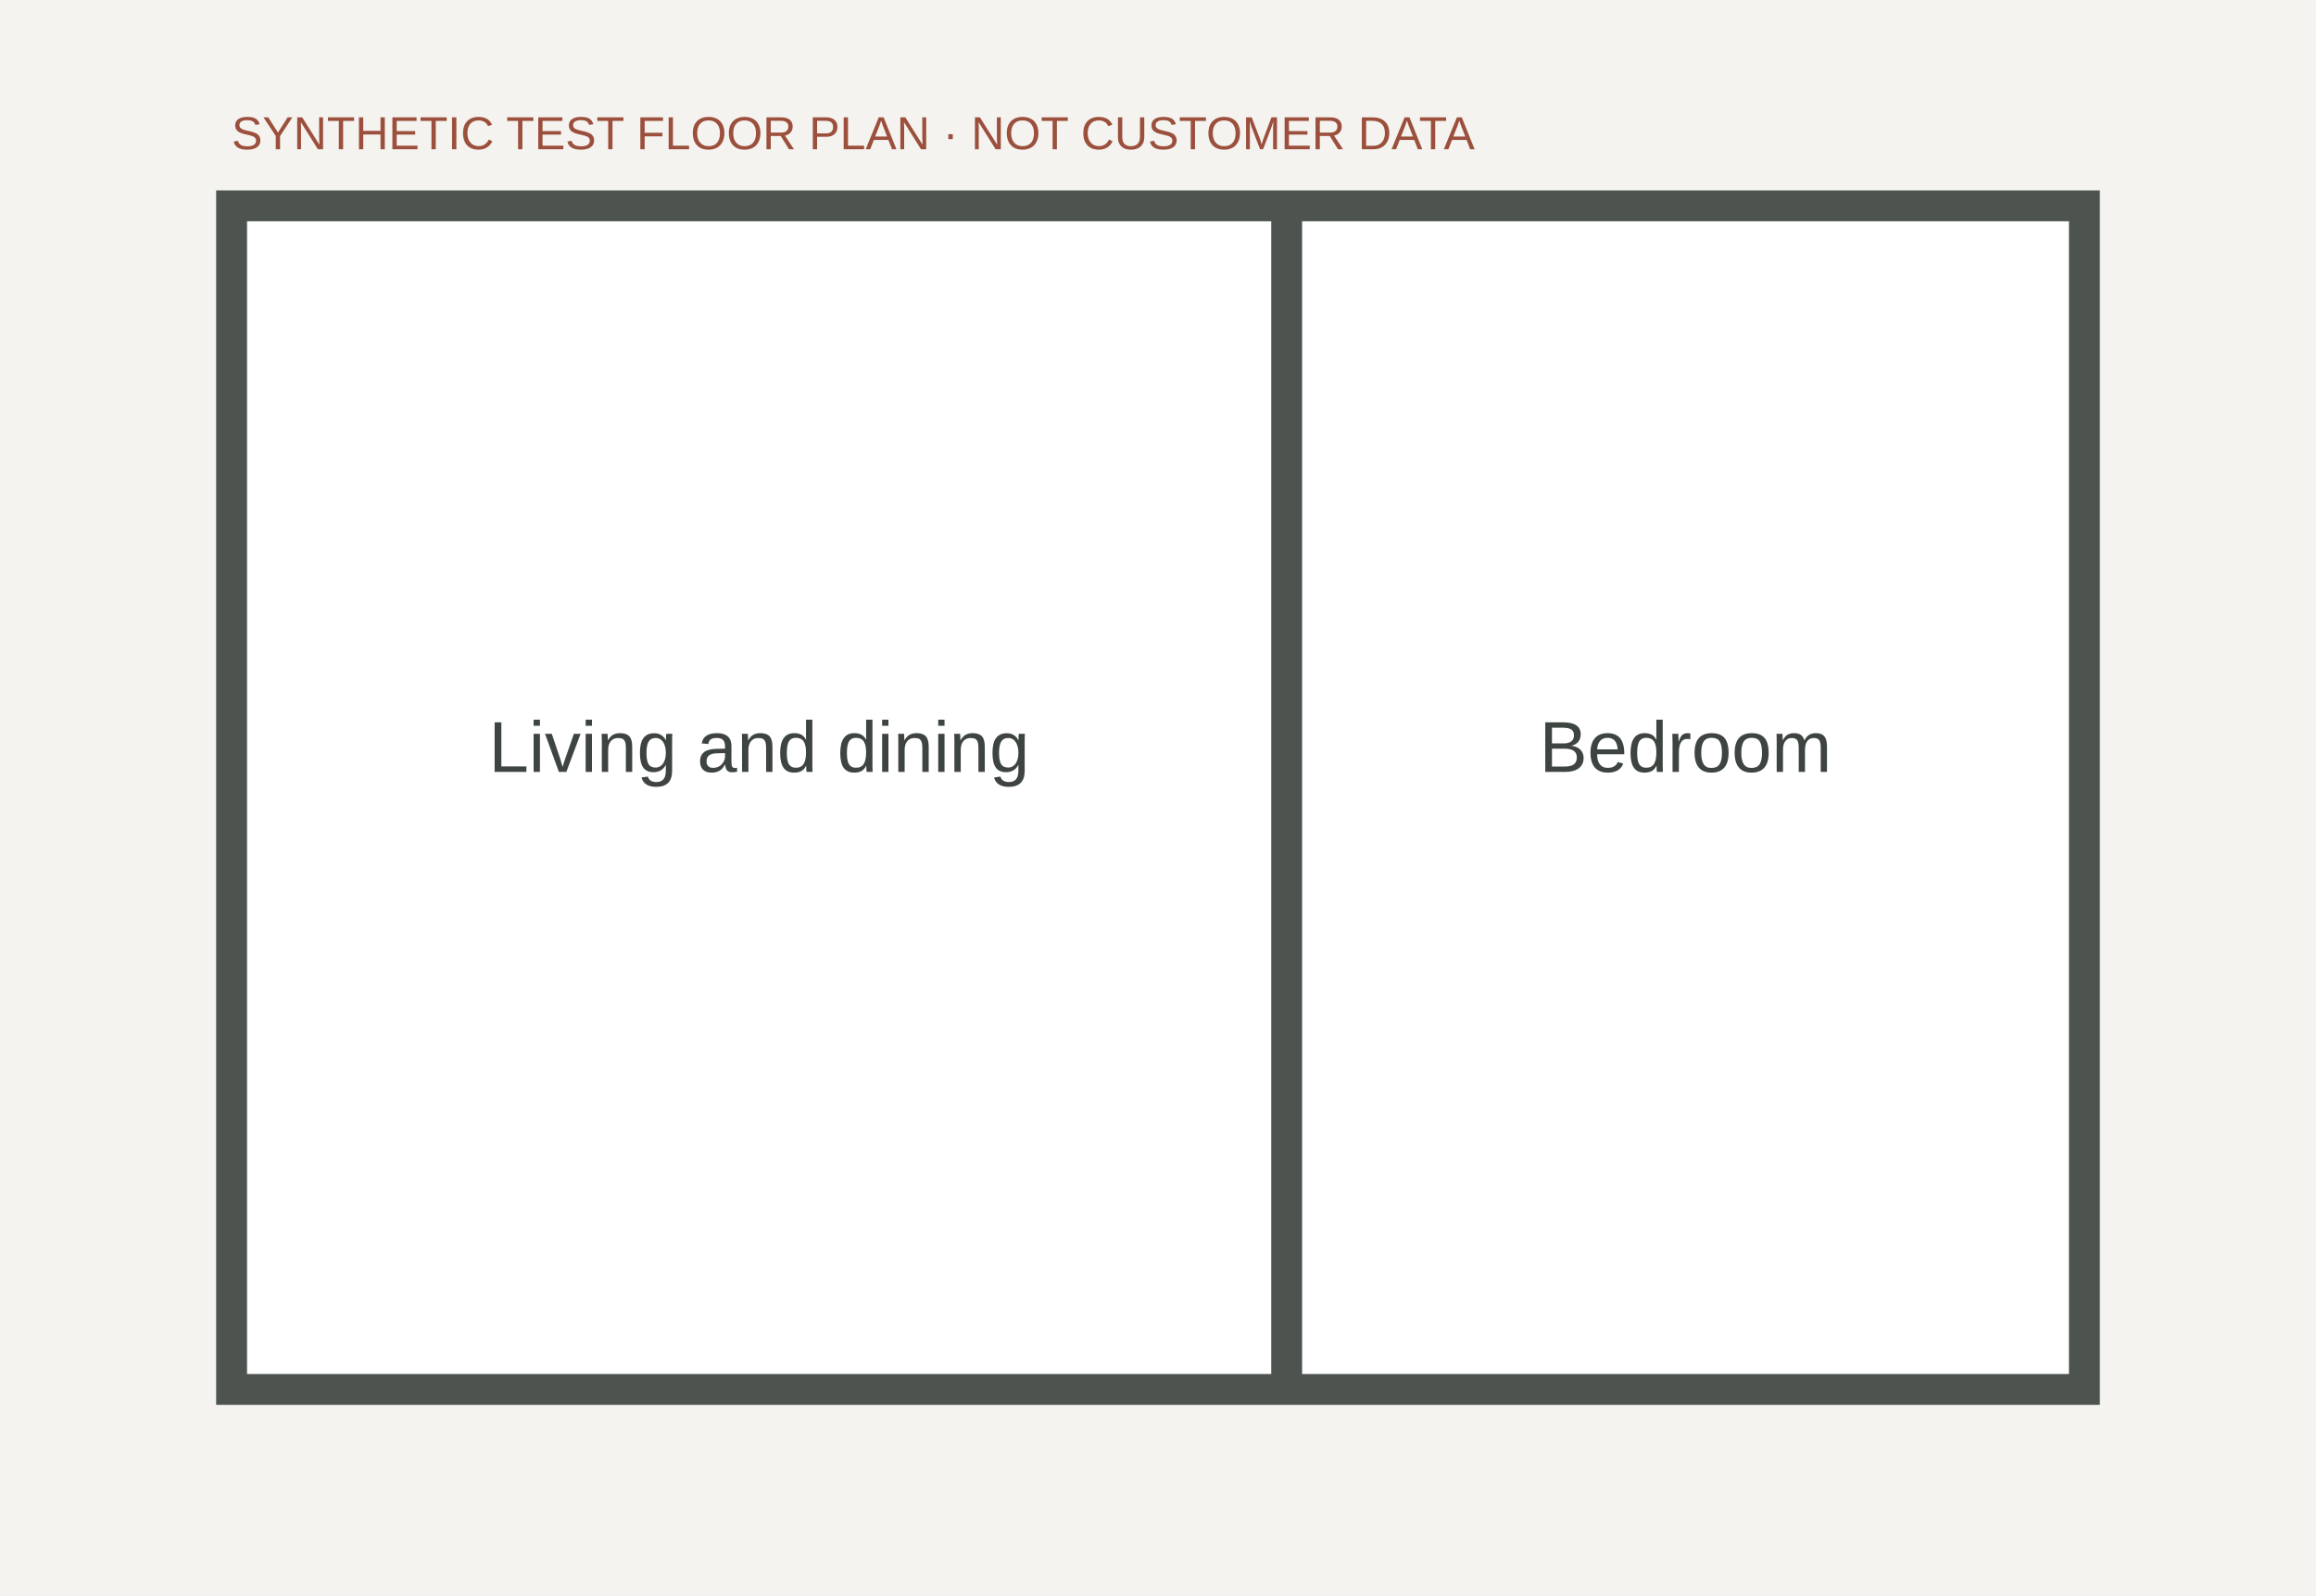
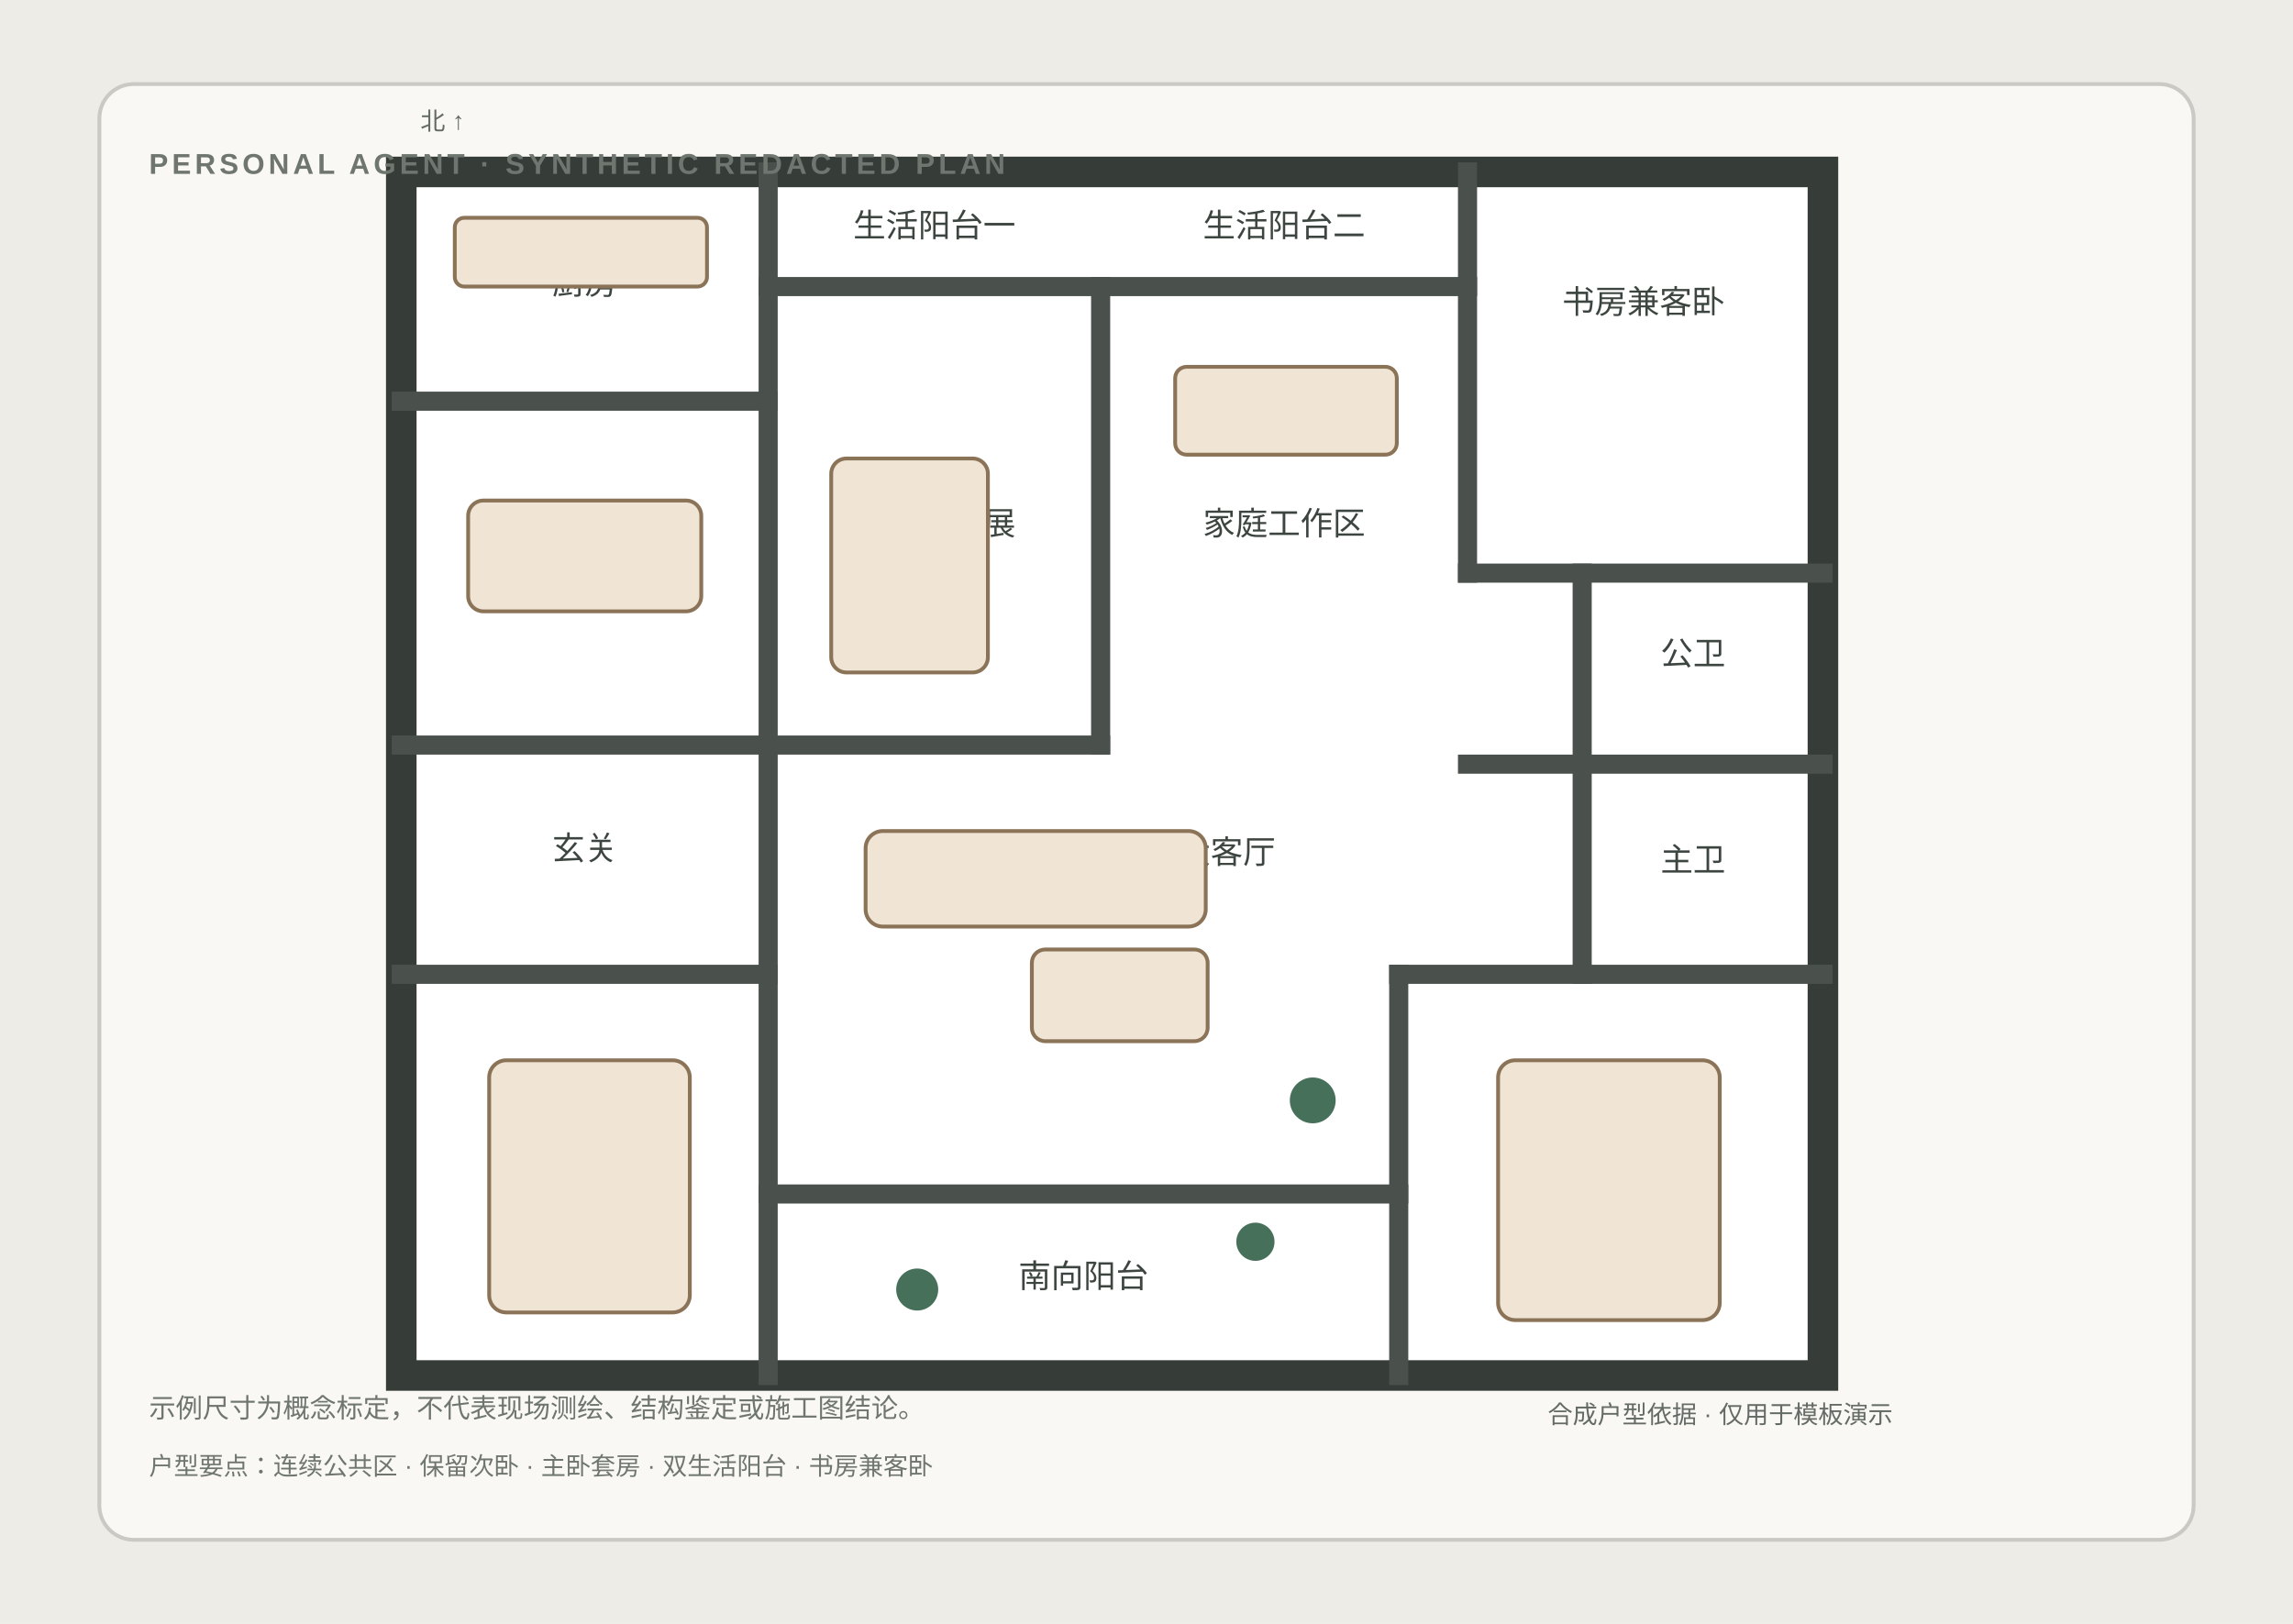
- <svg xmlns="http://www.w3.org/2000/svg" width="900" height="620" viewBox="0 0 900 620">
-   <rect width="900" height="620" fill="#f4f3ef" />
-   <g fill="#ffffff" stroke="#4d544f" stroke-width="12">
-     <rect x="90" y="80" width="720" height="460" />
-     <path d="M500 80v460" />
+ <svg xmlns="http://www.w3.org/2000/svg" width="1200" height="850" viewBox="0 0 1200 850">
+   <rect width="1200" height="850" fill="#edece7" />
+   <rect x="52" y="44" width="1096" height="762" rx="18" fill="#f9f8f4" stroke="#cac9c3" stroke-width="2" />
+   <g transform="translate(210 90)">
+     <rect width="744" height="630" fill="#ffffff" stroke="#363d39" stroke-width="16" />
+     <g fill="none" stroke="#4a514d" stroke-width="10" stroke-linecap="square">
+       <path d="M192 0v300M366 60v240M558 0v210" />
+       <path d="M0 120h192M192 60h366M558 210h186" />
+       <path d="M0 300h366M558 310h186M0 420h192M522 420h222" />
+       <path d="M192 300v330M522 420v210M618 210v210" />
+       <path d="M192 535h330" />
+     </g>
+     <g fill="none" stroke="#b46d50" stroke-width="15">
+       <path d="M0 350h0M192 357h0M192 270h0M155 120h0M558 145h0M618 260h0M618 365h0M120 420h0M575 420h0" />
+     </g>
+     <g fill="#3d4540" font-family="Arial, sans-serif" font-size="17" text-anchor="middle">
+       <text x="96" y="64">厨房</text>
+       <text x="279" y="34">生活阳台一</text>
+       <text x="462" y="34">生活阳台二</text>
+       <text x="650" y="74">书房兼客卧</text>
+       <text x="96" y="210">六人餐厅</text>
+       <text x="279" y="190">公共区扩展</text>
+       <text x="462" y="190">家庭工作区</text>
+       <text x="676" y="258">公卫</text>
+       <text x="96" y="360">玄关</text>
+       <text x="415" y="362">连续大客厅</text>
+       <text x="676" y="366">主卫</text>
+       <text x="96" y="520">保留次卧</text>
+       <text x="357" y="584">南向阳台</text>
+       <text x="632" y="520">主卧套房</text>
+     </g>
+     <g fill="#f0e4d4" stroke="#8b7358" stroke-width="2">
+       <rect x="28" y="24" width="132" height="36" rx="5" />
+       <rect x="35" y="172" width="122" height="58" rx="8" />
+       <rect x="225" y="150" width="82" height="112" rx="8" />
+       <rect x="405" y="102" width="116" height="46" rx="6" />
+       <rect x="243" y="345" width="178" height="50" rx="9" />
+       <rect x="330" y="407" width="92" height="48" rx="7" />
+       <rect x="46" y="465" width="105" height="132" rx="9" />
+       <rect x="574" y="465" width="116" height="136" rx="9" />
+     </g>
+     <g fill="#47705b">
+       <circle cx="477" cy="486" r="12" />
+       <circle cx="447" cy="560" r="10" />
+       <circle cx="270" cy="585" r="11" />
+     </g>
+     <g fill="#646a66" font-family="Arial, sans-serif" font-size="13">
+       <text x="10" y="-22">北 ↑</text>
+       <text x="600" y="655">合成户型依据 · 仅用于模板演示</text>
+     </g>
  </g>
-   <g fill="#3e4540" font-family="Arial, sans-serif" font-size="28" text-anchor="middle">
-     <text x="295" y="300">Living and dining</text>
-     <text x="655" y="300">Bedroom</text>
-   </g>
-   <g fill="#9b4f3c" font-family="Arial, sans-serif" font-size="18">
-     <text x="90" y="58">SYNTHETIC TEST FLOOR PLAN · NOT CUSTOMER DATA</text>
+   <g fill="#6f756f" font-family="Arial, sans-serif">
+     <text x="78" y="91" font-size="15" font-weight="700" letter-spacing="2">PERSONAL AGENT · SYNTHETIC REDACTED PLAN</text>
+     <text x="78" y="742" font-size="14">示例尺寸为概念标定，不代表现场测绘、结构鉴定或施工图结论。</text>
+     <text x="78" y="772" font-size="13">户型要点：连续公共区 · 保留次卧 · 主卧套房 · 双生活阳台 · 书房兼客卧</text>
  </g>
</svg>
